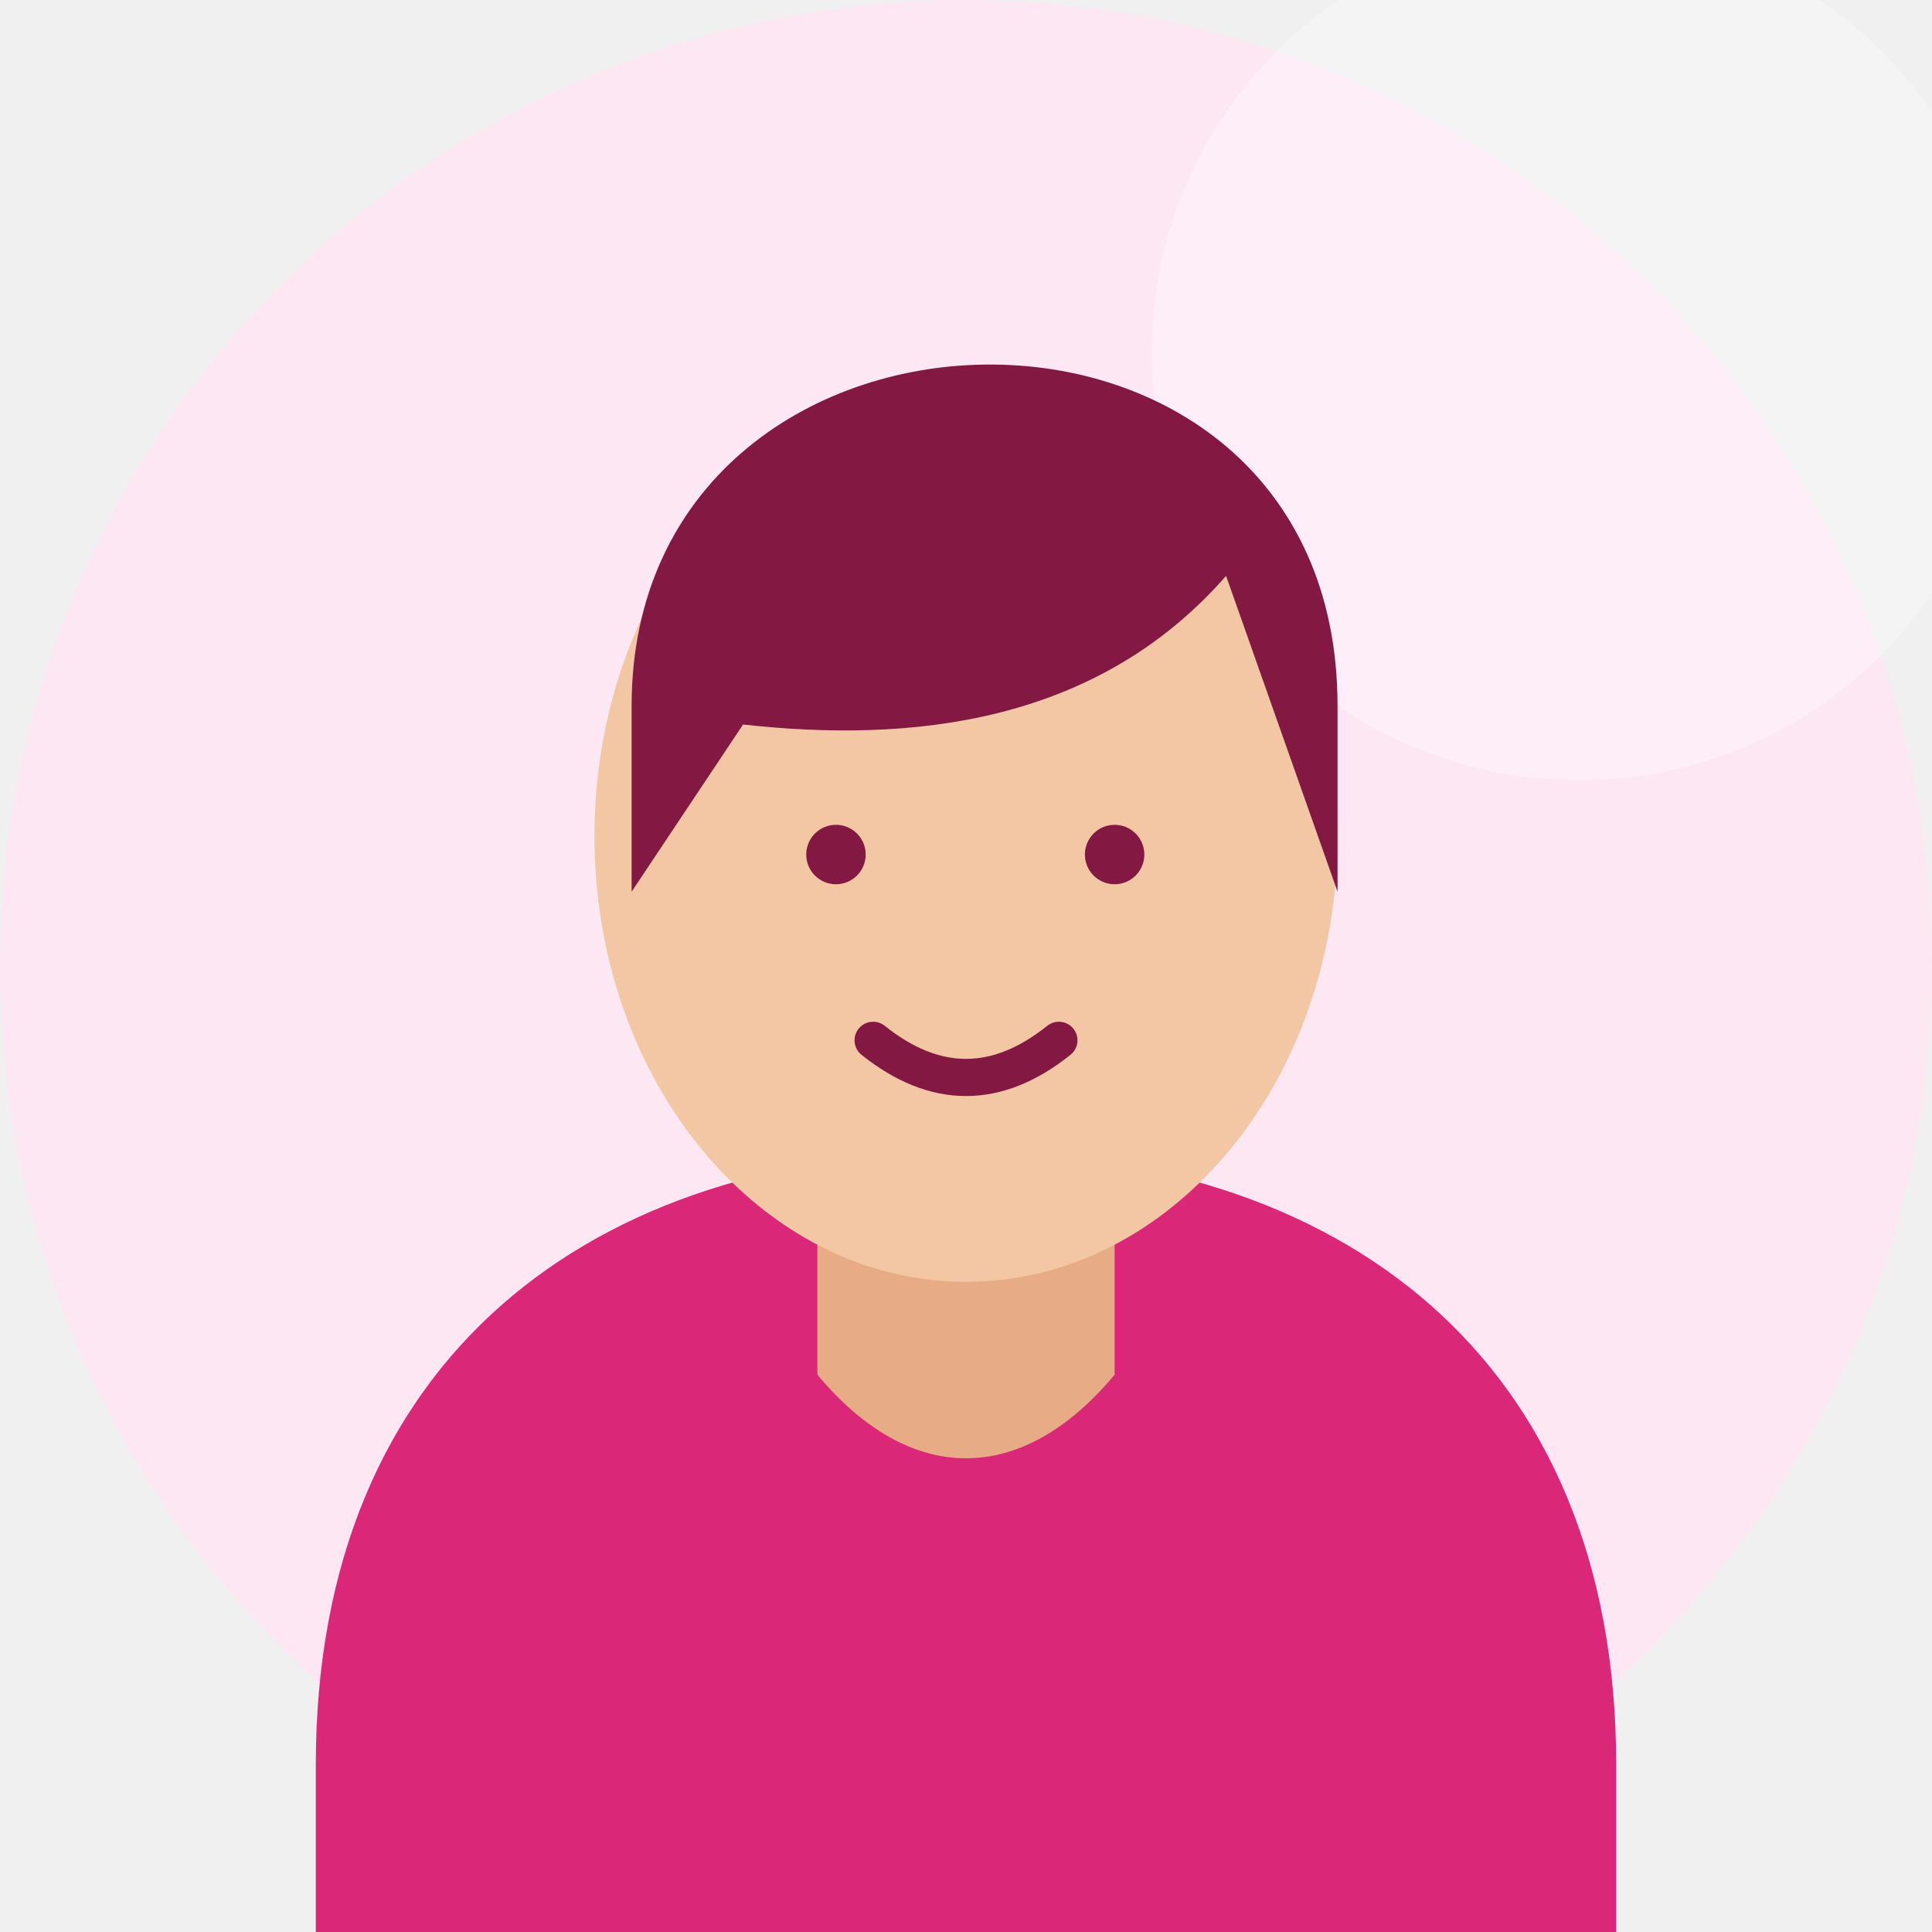
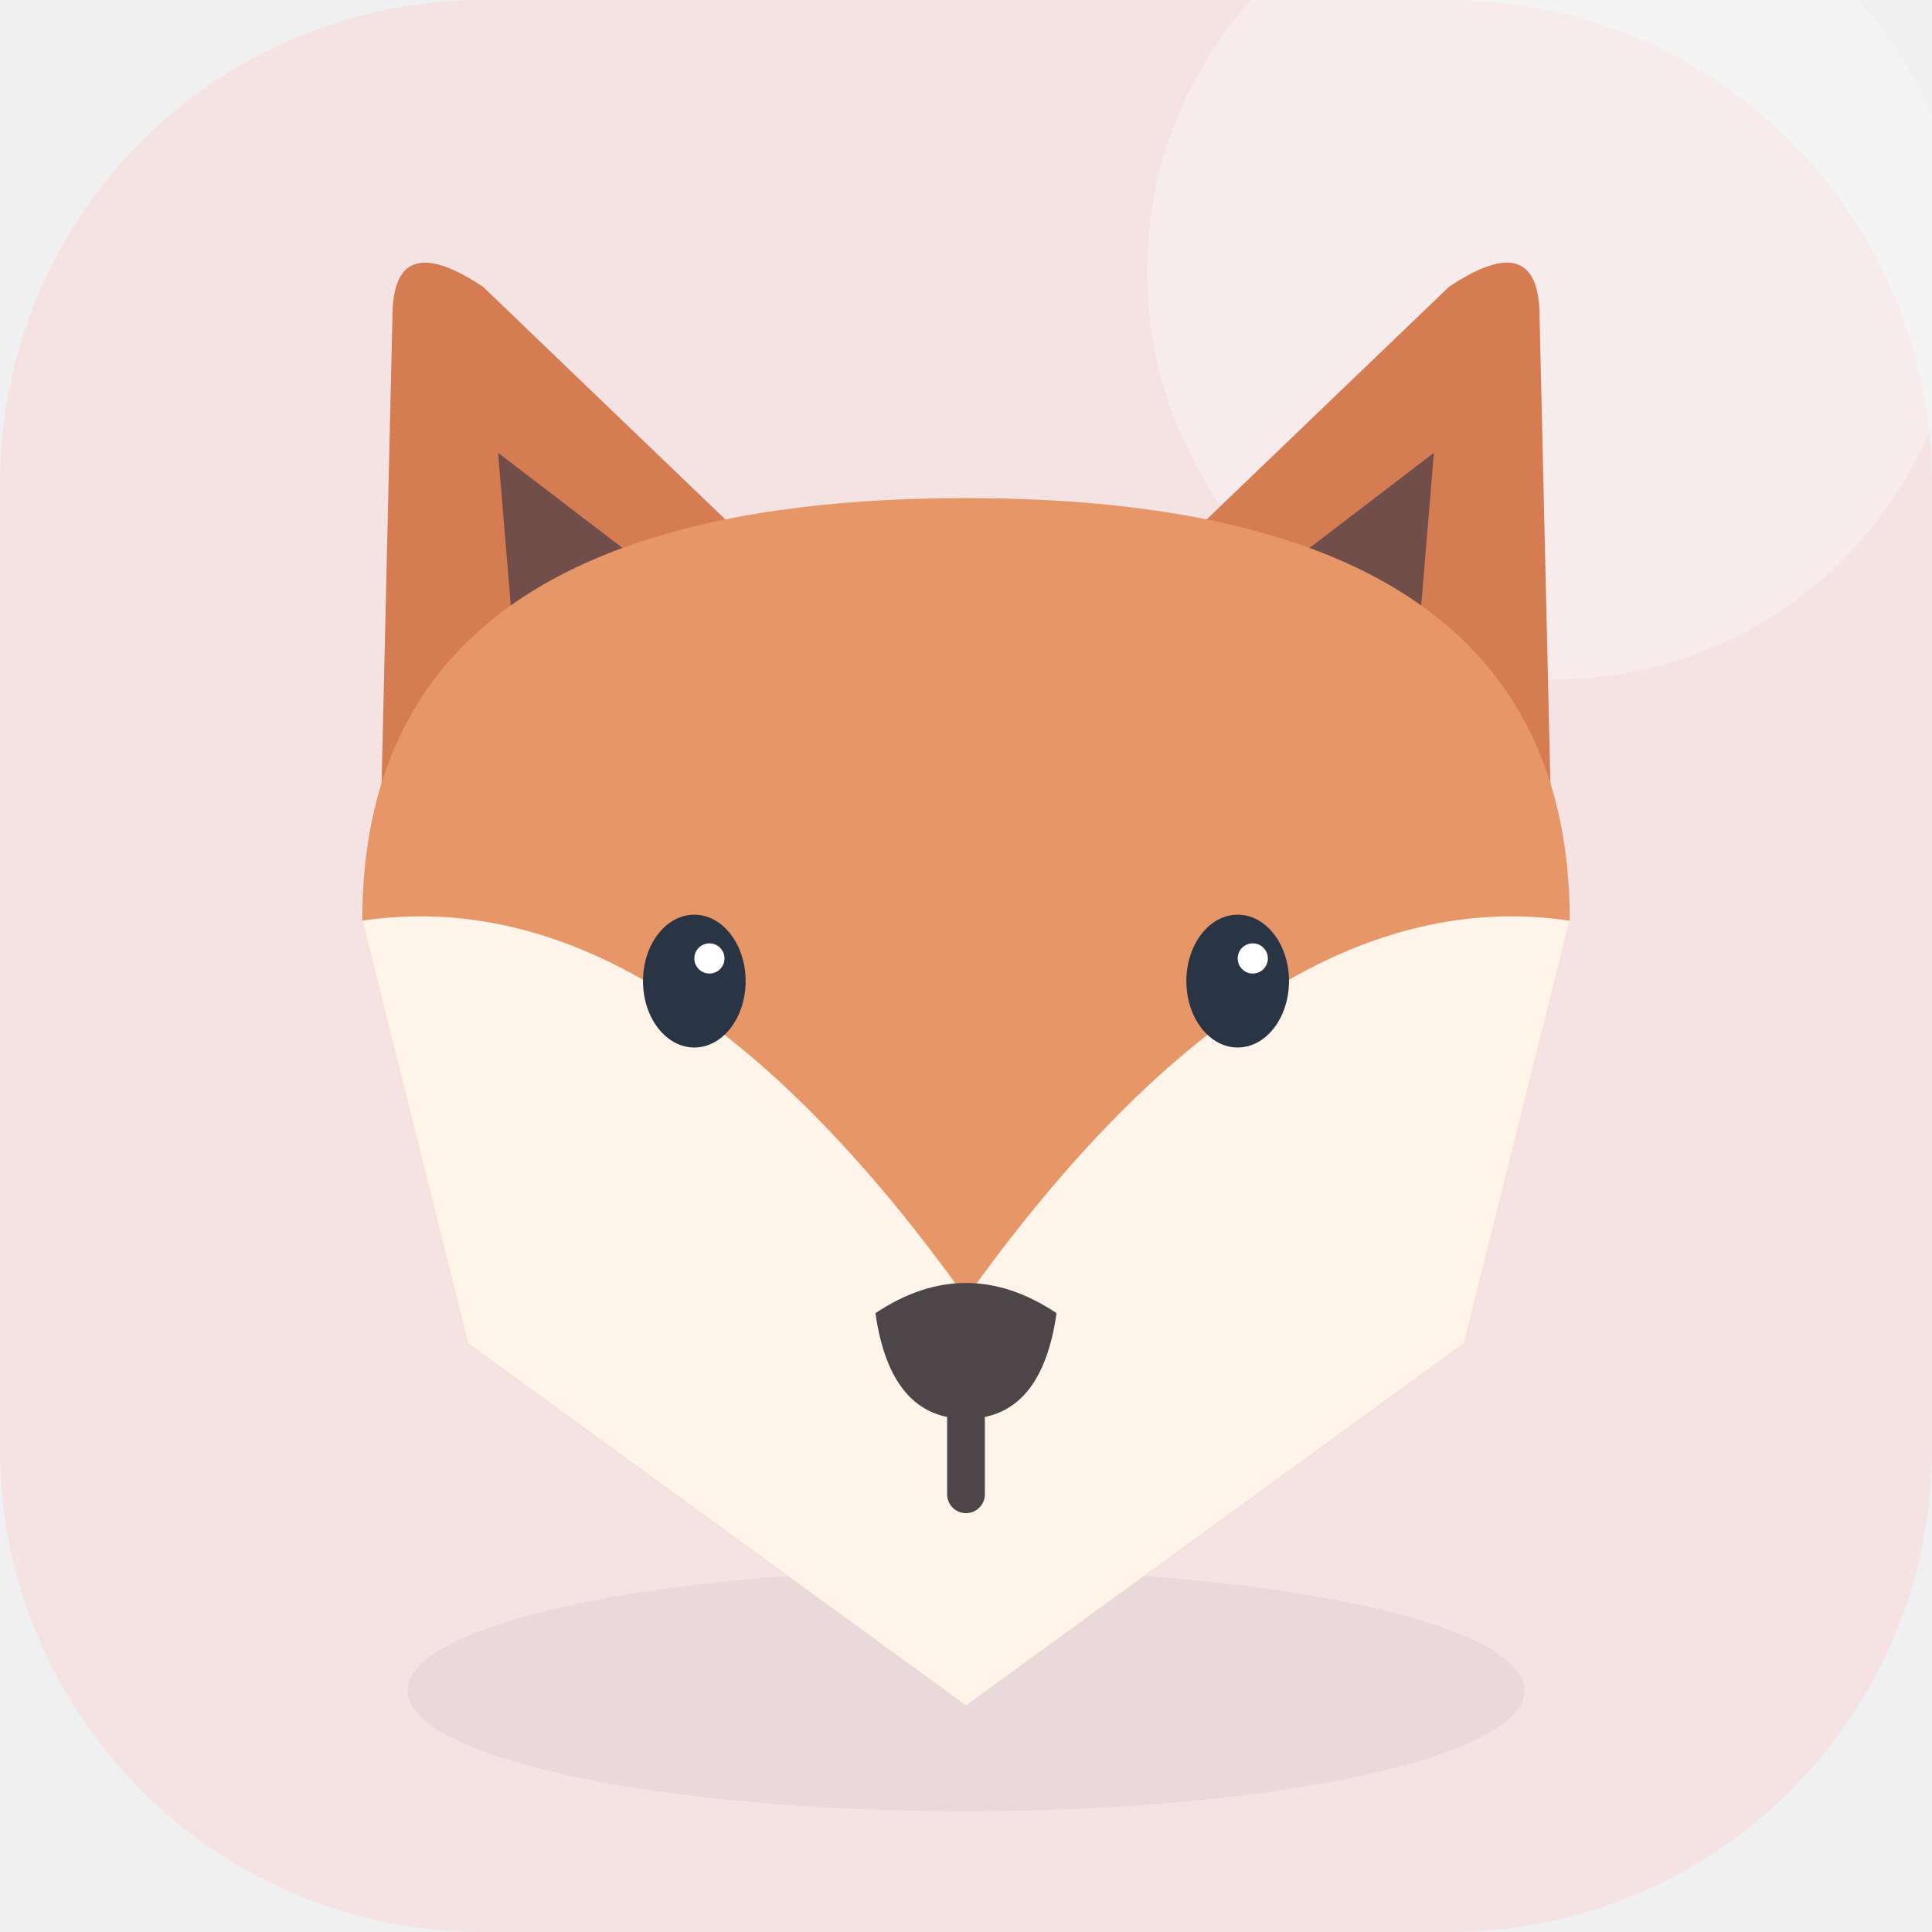
- <svg xmlns="http://www.w3.org/2000/svg" viewBox="0 0 104 104">
-   <rect width="104" height="104" rx="52" fill="#FCE7F3" />
-   <circle cx="85" cy="19" r="23" fill="white" opacity=".3" />
-   <path d="M17 104v-9c0-22 15-33 35-33s35 11 35 33v9" fill="#DB2777" />
-   <path d="M44 60h16v14c-5 6-11 6-16 0" fill="#E7AC85" />
-   <ellipse cx="52" cy="45" rx="20" ry="24" fill="#F3C7A4" />
-   <path d="M34 48V38c0-24 38-25 38 0v10l-6-17c-7 8-17 9-26 8Z" fill="#831843" />
-   <circle cx="45" cy="46" r="1.6" fill="#831843" />
-   <circle cx="60" cy="46" r="1.6" fill="#831843" />
-   <path d="M47 56q5 4 10 0" fill="none" stroke="#831843" stroke-width="2" stroke-linecap="round" />
+ <svg xmlns="http://www.w3.org/2000/svg" viewBox="0 0 128 128">
+   <rect width="128" height="128" rx="32" fill="#F5E3E4" />
+   <circle cx="103" cy="18" r="27" fill="#FFF" opacity=".28" />
+   <ellipse cx="64" cy="112" rx="37" ry="8" fill="#263449" opacity=".06" />
+   <path d="m25 64 1-43q0-6 6-2l25 24m14 0 25-24q6-4 6 2l1 43" fill="#D67C53" />
+   <path d="m33 30 2 24 15-11m28 0 15 11 2-24" fill="#714E49" />
+   <path d="M24 61q0-28 40-28t40 28l-7 28-33 24-33-24Z" fill="#E69667" />
+   <path d="M24 61q20-3 40 25 20-28 40-25l-7 28-33 24-33-24Z" fill="#FFF4E9" />
+   <g fill="#293544">
+     <ellipse cx="46" cy="65" rx="3.4" ry="4.4" />
+     <ellipse cx="82" cy="65" rx="3.4" ry="4.4" />
+   </g>
+   <g fill="#fff">
+     <circle cx="47" cy="63.5" r="1" />
+     <circle cx="83" cy="63.5" r="1" />
+   </g>
+   <path d="M58 87q6-4 12 0-1 7-6 7t-6-7" fill="#4C4648" />
+   <path d="M64 94v5" stroke="#4C4648" stroke-width="2.5" stroke-linecap="round" />
</svg>
